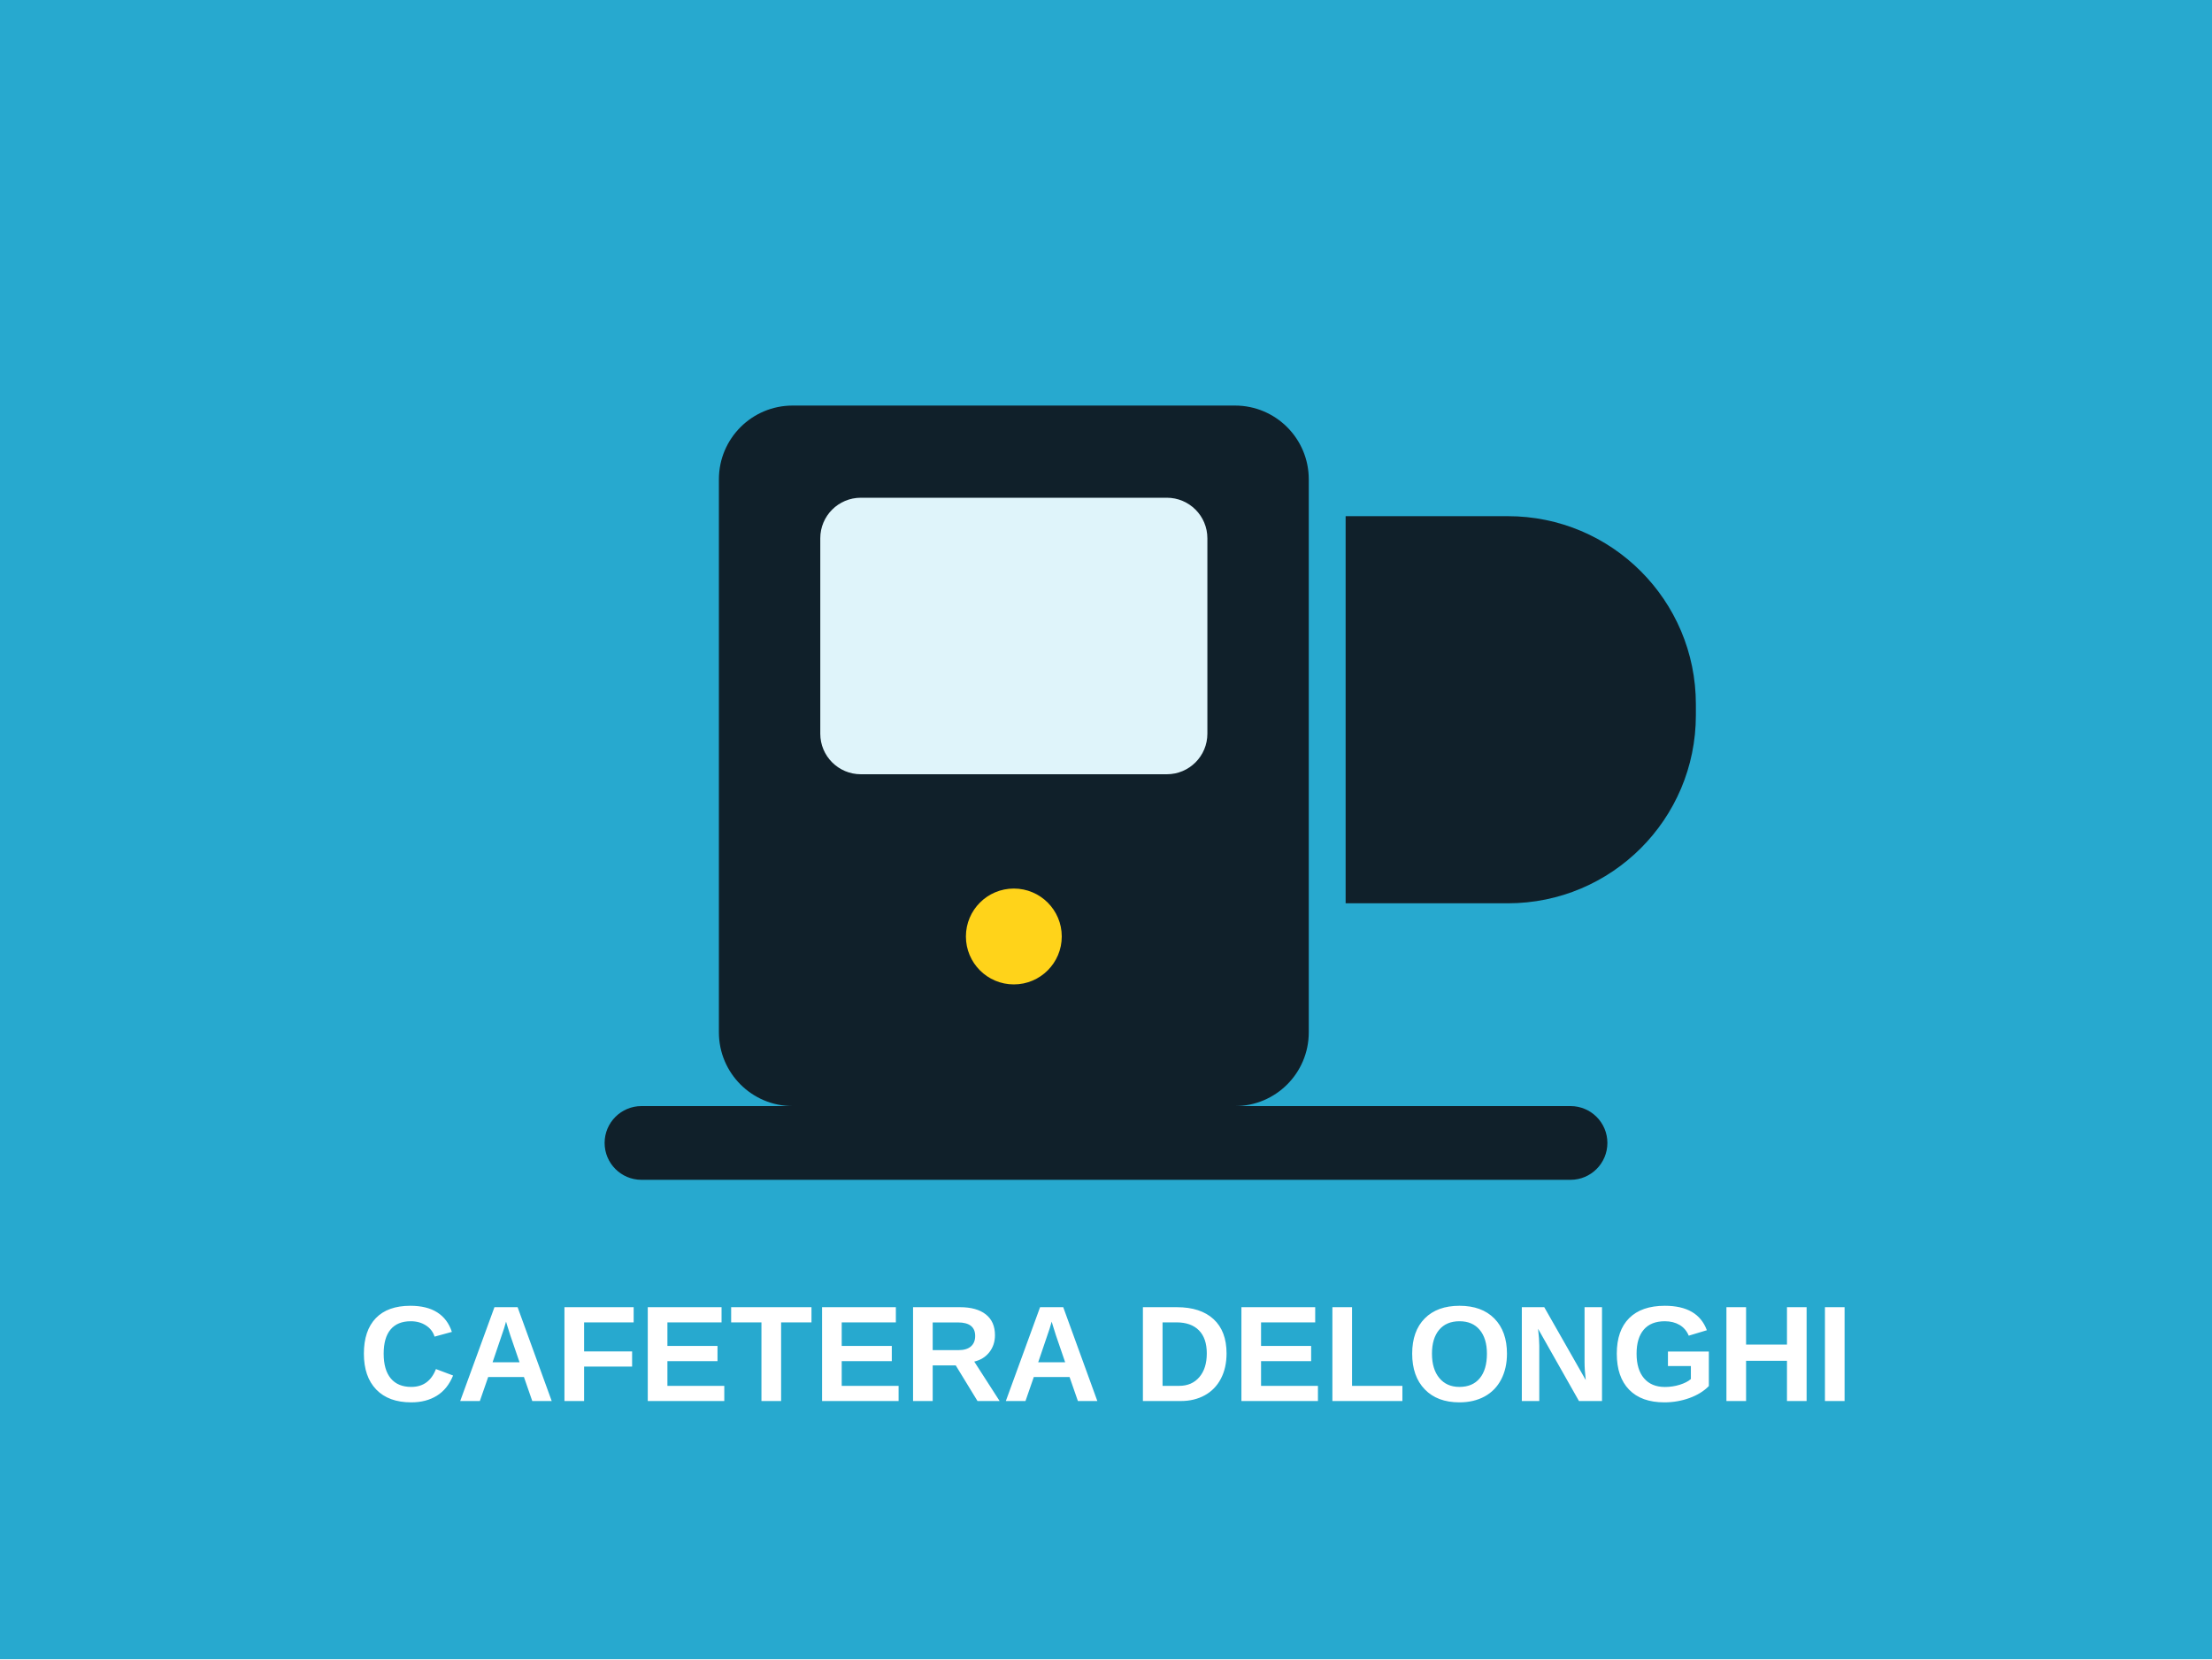
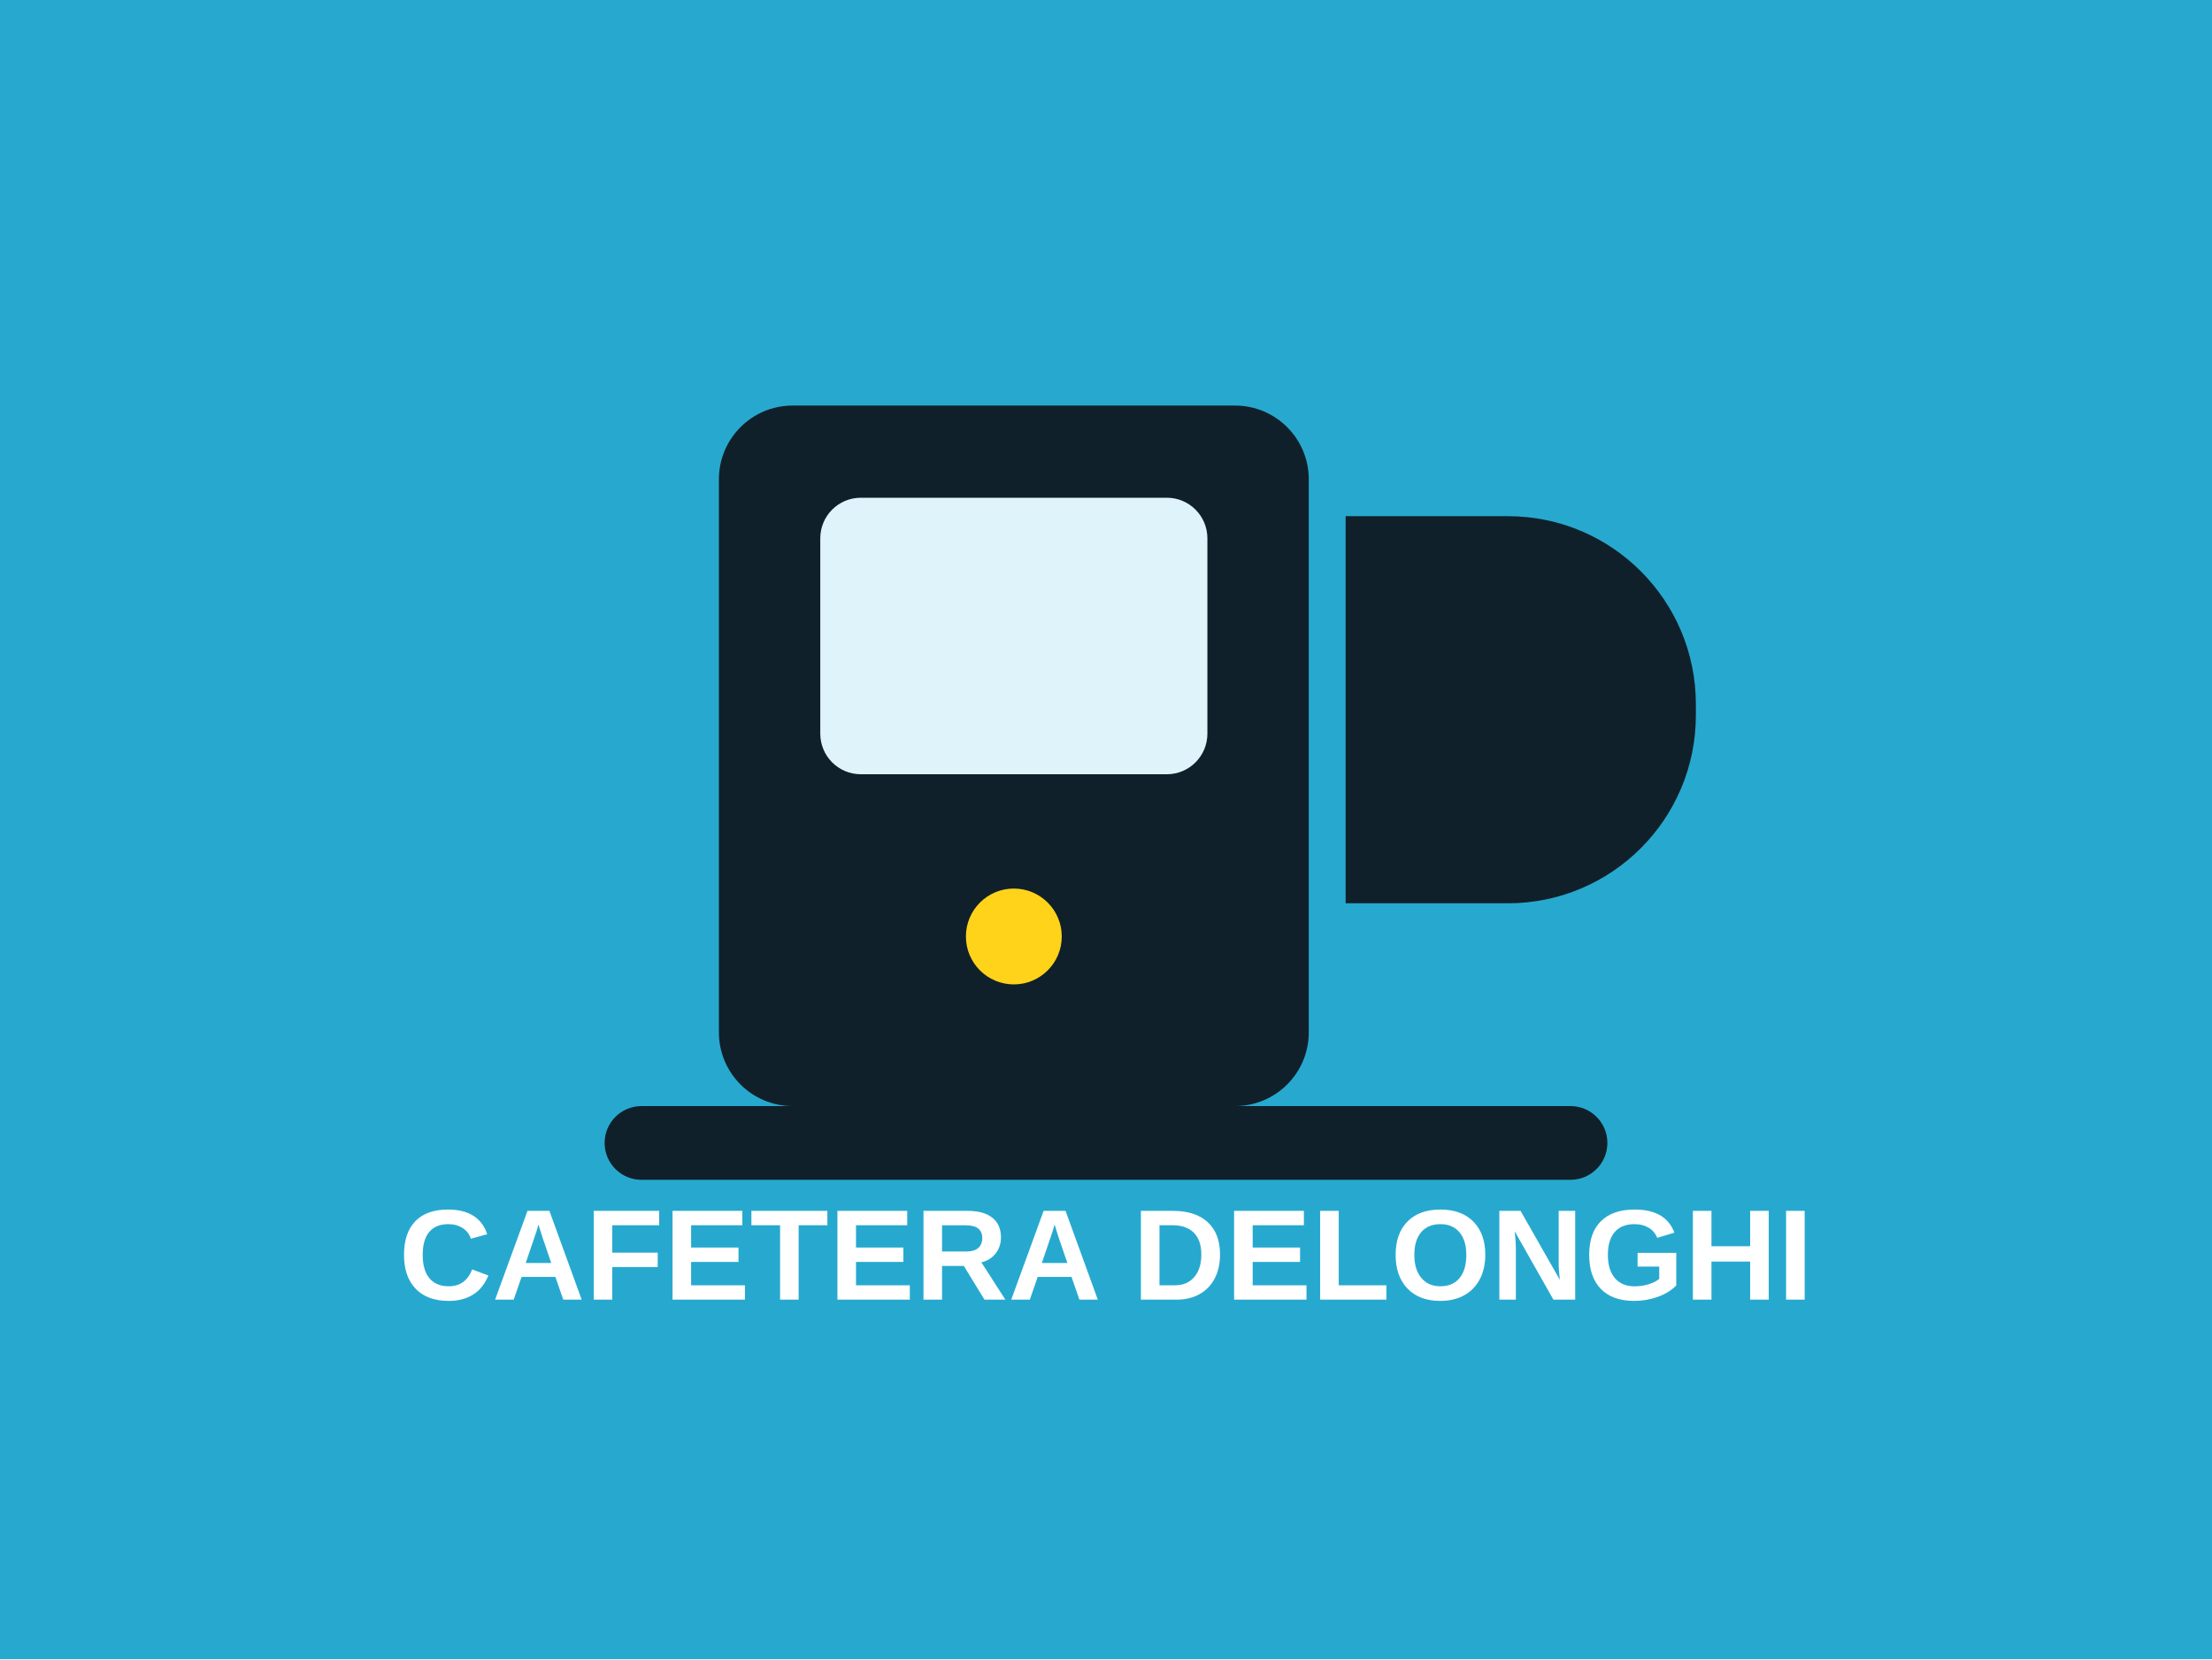
<svg xmlns="http://www.w3.org/2000/svg" width="1200" height="900" viewBox="0 0 1200 900" fill="none">
  <rect width="1200" height="900" fill="#27A9CF" />
  <rect x="390" y="220" width="320" height="380" rx="40" fill="#10202A" />
  <rect x="445" y="270" width="210" height="150" rx="22" fill="#DFF4FA" />
  <circle cx="550" cy="508" r="26" fill="#FFD31A" />
  <path d="M730 280H818C874.333 280 920 325.667 920 382V388C920 444.333 874.333 490 818 490H730V280Z" fill="#10202A" />
  <rect x="328" y="600" width="544" height="40" rx="20" fill="#10202A" />
-   <text x="600" y="760" fill="white" font-family="Arial, sans-serif" font-size="74" font-weight="700" text-anchor="middle">CAFETERA DELONGHI</text>
+   <text x="600" y="705" fill="white" font-family="Arial, sans-serif" font-size="70" font-weight="700" text-anchor="middle">CAFETERA DELONGHI</text>
</svg>
